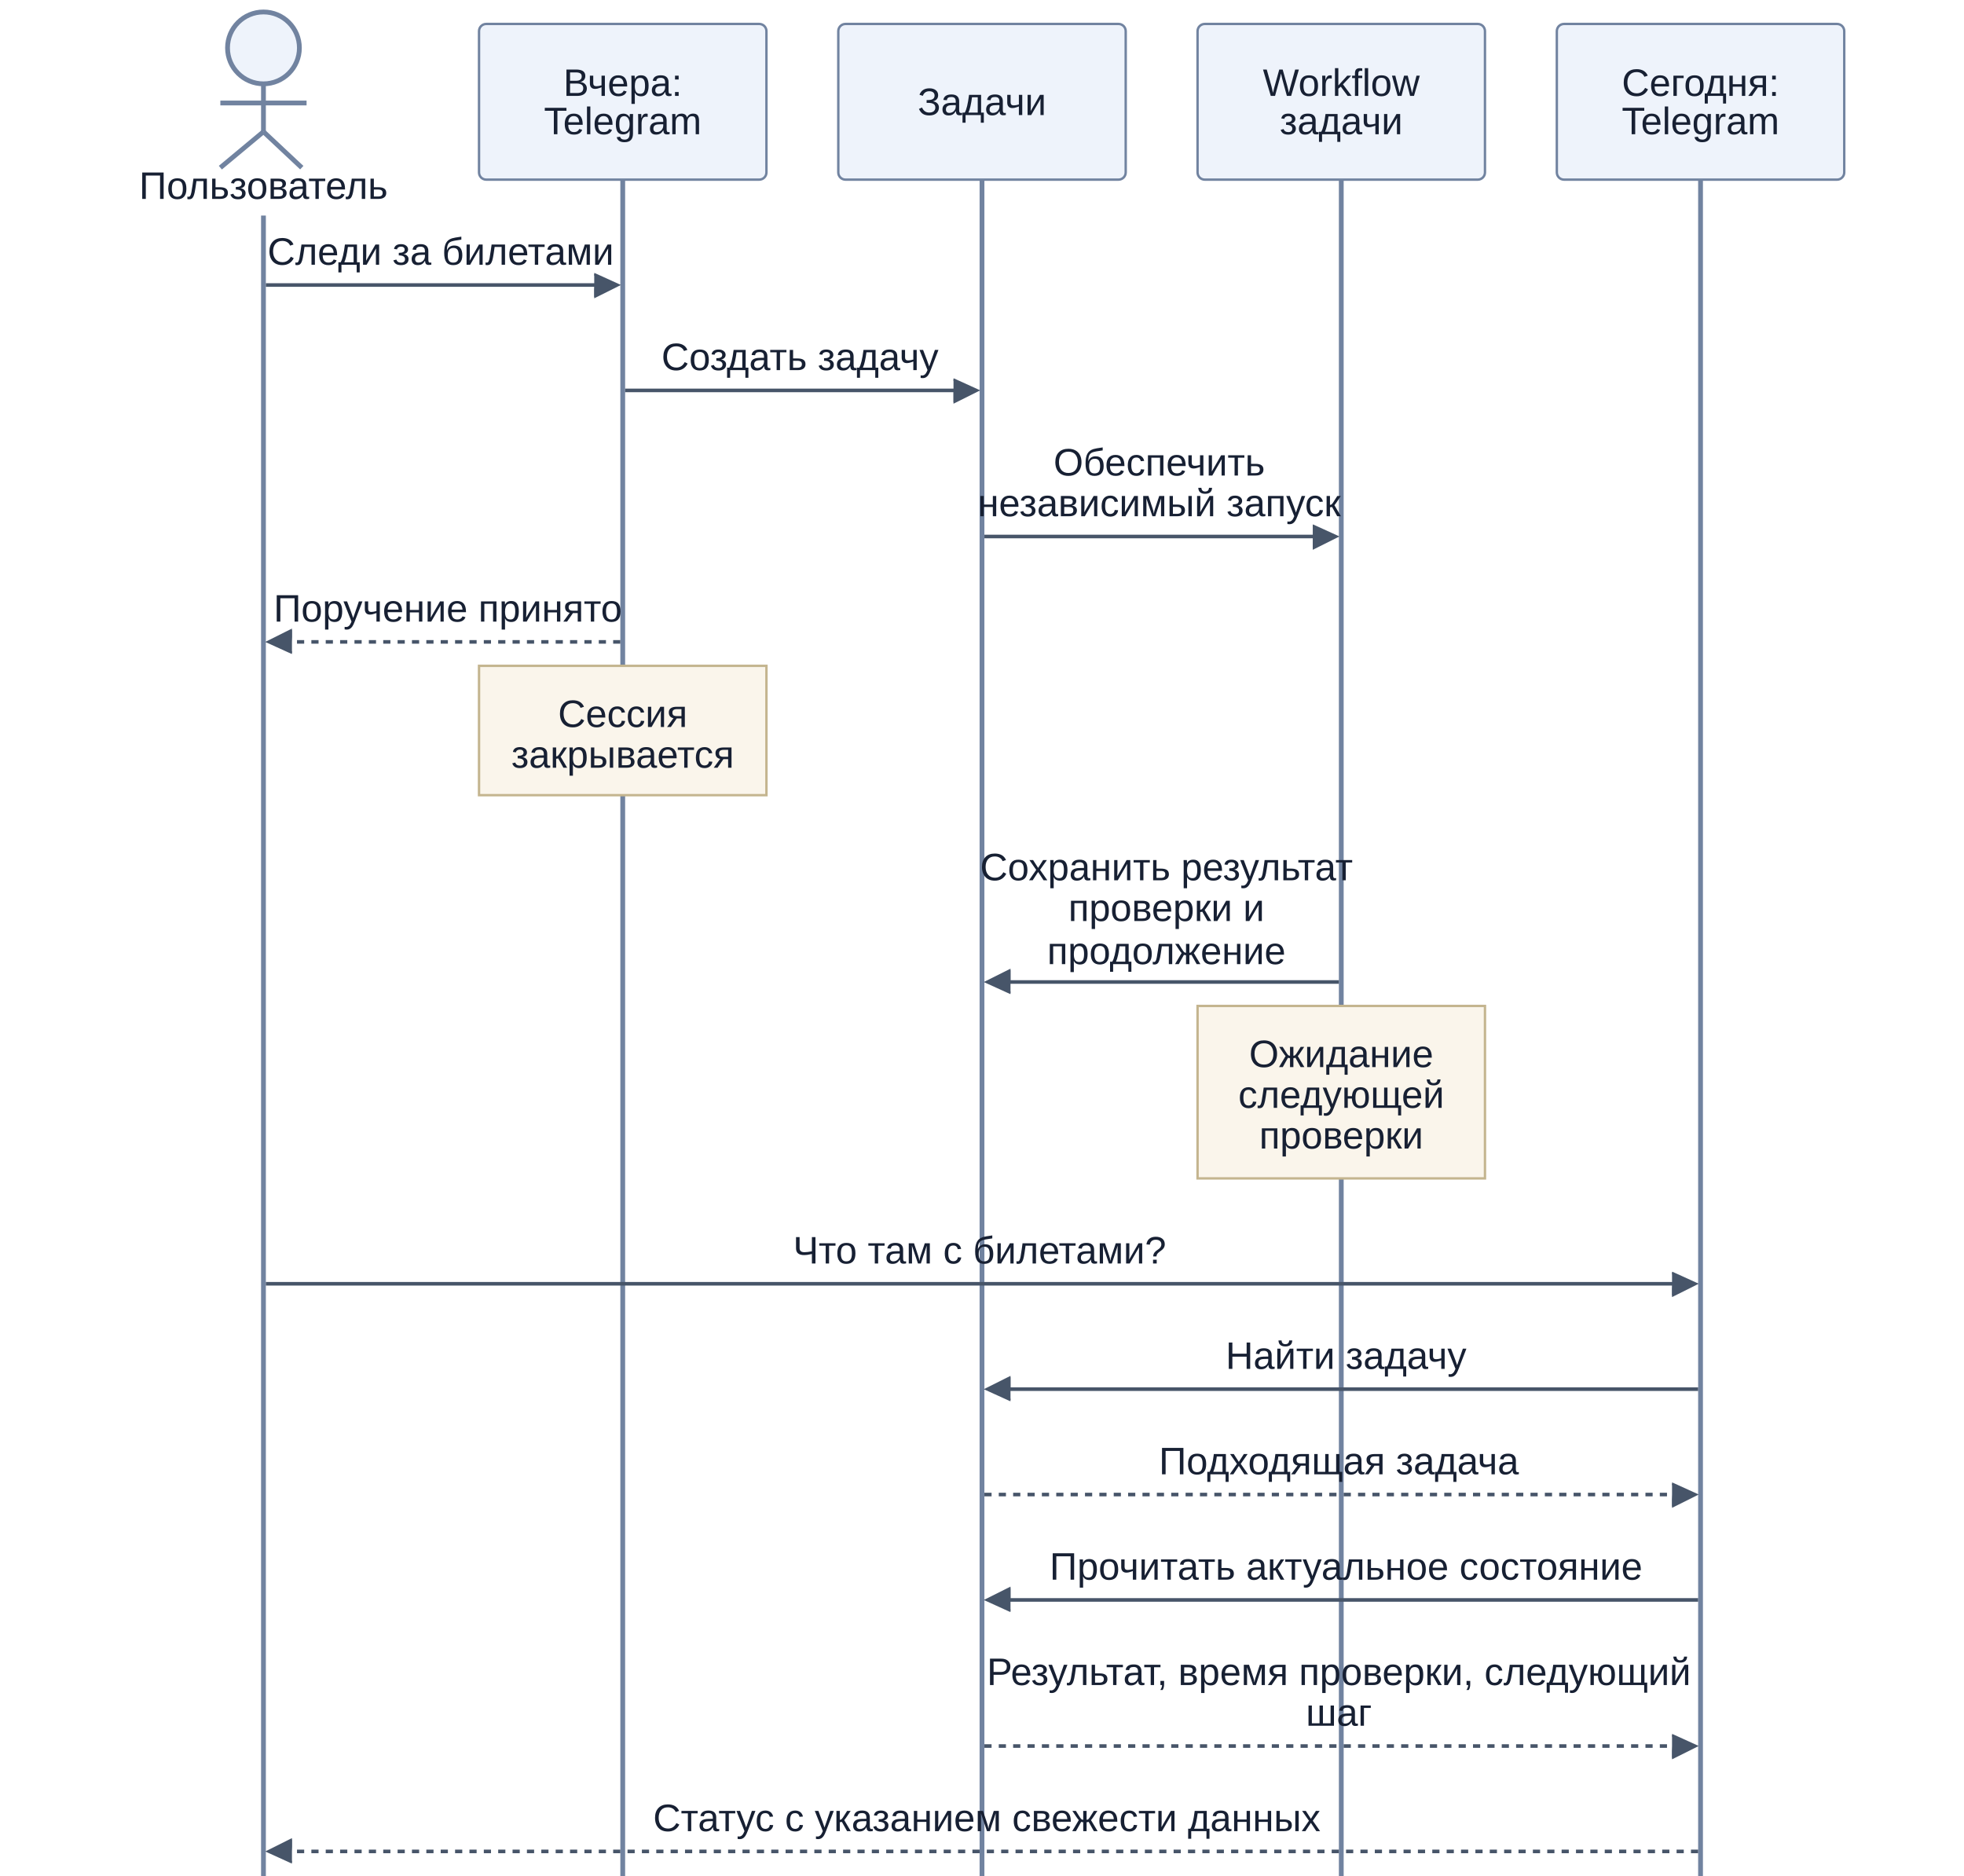
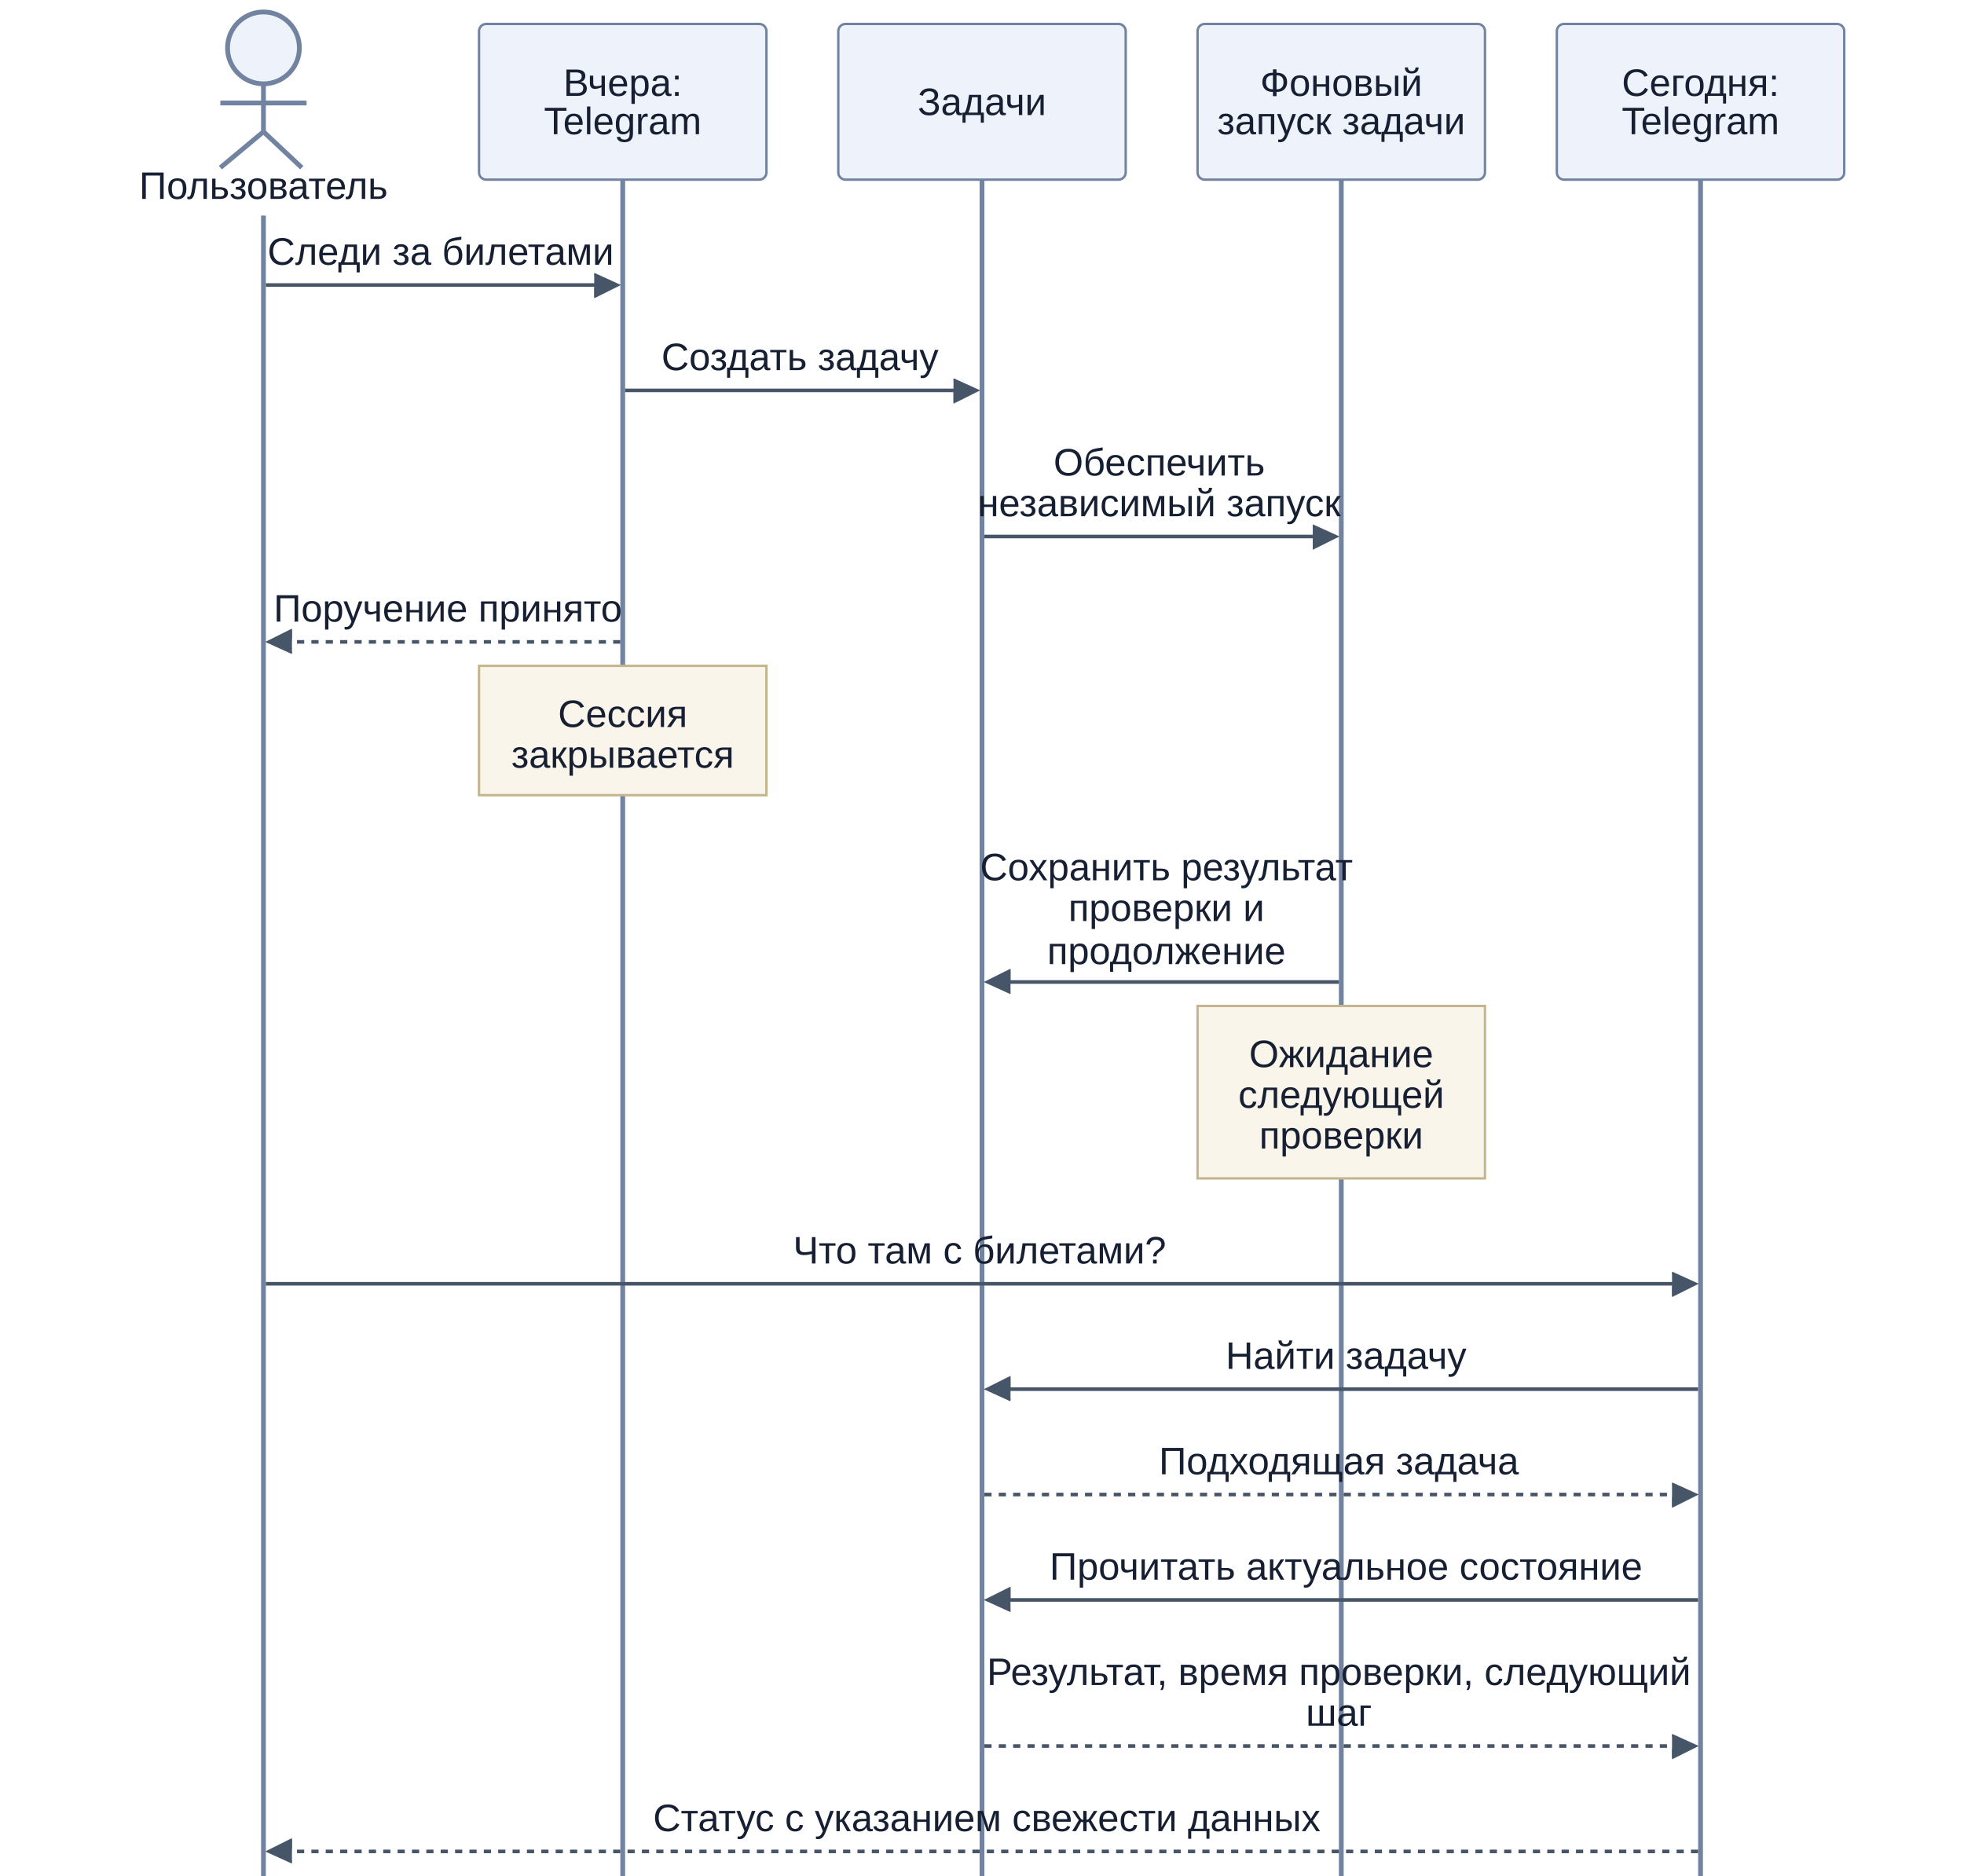
- <svg xmlns="http://www.w3.org/2000/svg" id="task-status" width="100%" style="max-width: 820px; background-color: white;" viewBox="-50 -10 820 783" role="graphics-document document" aria-roledescription="sequence" aria-describedby="chart-desc-task-status" aria-labelledby="chart-title-task-status">
+ <svg xmlns="http://www.w3.org/2000/svg" id="my-svg" width="100%" style="max-width: 820px; background-color: white;" viewBox="-50 -10 820 783" role="graphics-document document" aria-roledescription="sequence" aria-describedby="chart-desc-my-svg" aria-labelledby="chart-title-my-svg">
  <g>
    <line id="actor4" x1="660" y1="65" x2="660" y2="2000" class="actor-line 200" stroke-width="0.5px" stroke="#999" name="New" data-et="life-line" data-id="New" />
    <g id="root-4" data-et="participant" data-type="participant" data-id="New">
      <rect x="600" y="0" fill="#eaeaea" stroke="#666" width="120" height="65" name="New" rx="3" ry="3" class="actor actor-top" />
      <text x="660" y="32.5" dominant-baseline="central" alignment-baseline="central" class="actor actor-box" style="text-anchor: middle; font-size: 16px; font-weight: 400; font-family: Arial, sans-serif;">
        <tspan x="660" dy="-8">Сегодня:</tspan>
      </text>
      <text x="660" y="32.5" dominant-baseline="central" alignment-baseline="central" class="actor actor-box" style="text-anchor: middle; font-size: 16px; font-weight: 400; font-family: Arial, sans-serif;">
        <tspan x="660" dy="8">Telegram</tspan>
      </text>
    </g>
  </g>
  <g>
    <line id="actor3" x1="510" y1="65" x2="510" y2="2000" class="actor-line 200" stroke-width="0.5px" stroke="#999" name="BG" data-et="life-line" data-id="BG" />
    <g id="root-3" data-et="participant" data-type="participant" data-id="BG">
      <rect x="450" y="0" fill="#eaeaea" stroke="#666" width="120" height="65" name="BG" rx="3" ry="3" class="actor actor-top" />
      <text x="510" y="32.5" dominant-baseline="central" alignment-baseline="central" class="actor actor-box" style="text-anchor: middle; font-size: 16px; font-weight: 400; font-family: Arial, sans-serif;">
-         <tspan x="510" dy="-8">Workflow</tspan>
+         <tspan x="510" dy="-8">Фоновый</tspan>
      </text>
      <text x="510" y="32.5" dominant-baseline="central" alignment-baseline="central" class="actor actor-box" style="text-anchor: middle; font-size: 16px; font-weight: 400; font-family: Arial, sans-serif;">
-         <tspan x="510" dy="8">задачи</tspan>
+         <tspan x="510" dy="8">запуск задачи</tspan>
      </text>
    </g>
  </g>
  <g>
    <line id="actor2" x1="360" y1="65" x2="360" y2="2000" class="actor-line 200" stroke-width="0.5px" stroke="#999" name="Tasks" data-et="life-line" data-id="Tasks" />
    <g id="root-2" data-et="participant" data-type="participant" data-id="Tasks">
      <rect x="300" y="0" fill="#eaeaea" stroke="#666" width="120" height="65" name="Tasks" rx="3" ry="3" class="actor actor-top" />
      <text x="360" y="32.5" dominant-baseline="central" alignment-baseline="central" class="actor actor-box" style="text-anchor: middle; font-size: 16px; font-weight: 400; font-family: Arial, sans-serif;">
        <tspan x="360" dy="0">Задачи</tspan>
      </text>
    </g>
  </g>
  <g>
    <line id="actor1" x1="210" y1="65" x2="210" y2="2000" class="actor-line 200" stroke-width="0.5px" stroke="#999" name="Old" data-et="life-line" data-id="Old" />
    <g id="root-1" data-et="participant" data-type="participant" data-id="Old">
      <rect x="150" y="0" fill="#eaeaea" stroke="#666" width="120" height="65" name="Old" rx="3" ry="3" class="actor actor-top" />
      <text x="210" y="32.5" dominant-baseline="central" alignment-baseline="central" class="actor actor-box" style="text-anchor: middle; font-size: 16px; font-weight: 400; font-family: Arial, sans-serif;">
        <tspan x="210" dy="-8">Вчера:</tspan>
      </text>
      <text x="210" y="32.5" dominant-baseline="central" alignment-baseline="central" class="actor actor-box" style="text-anchor: middle; font-size: 16px; font-weight: 400; font-family: Arial, sans-serif;">
        <tspan x="210" dy="8">Telegram</tspan>
      </text>
    </g>
  </g>
  <g>
    <line id="actor0" x1="60" y1="80" x2="60" y2="2000" class="actor-line 200" stroke-width="0.5px" stroke="#999" name="User" data-et="life-line" data-id="User" />
  </g>
-   <style>#task-status{font-family:Arial,sans-serif;font-size:16px;fill:#172033;}@keyframes edge-animation-frame{from{stroke-dashoffset:0;}}@keyframes dash{to{stroke-dashoffset:0;}}#task-status .edge-animation-slow{stroke-dasharray:9,5!important;stroke-dashoffset:900;animation:dash 50s linear infinite;stroke-linecap:round;}#task-status .edge-animation-fast{stroke-dasharray:9,5!important;stroke-dashoffset:900;animation:dash 20s linear infinite;stroke-linecap:round;}#task-status .error-icon{fill:#faf5eb;}#task-status .error-text{fill:#050a14;stroke:#050a14;}#task-status .edge-thickness-normal{stroke-width:1px;}#task-status .edge-thickness-thick{stroke-width:3.5px;}#task-status .edge-pattern-solid{stroke-dasharray:0;}#task-status .edge-thickness-invisible{stroke-width:0;fill:none;}#task-status .edge-pattern-dashed{stroke-dasharray:3;}#task-status .edge-pattern-dotted{stroke-dasharray:2;}#task-status .marker{fill:#64748b;stroke:#64748b;}#task-status .marker.cross{stroke:#64748b;}#task-status svg{font-family:Arial,sans-serif;font-size:16px;}#task-status p{margin:0;}#task-status .actor{stroke:#7183a0;fill:#eef3fb;stroke-width:1;}#task-status rect.actor.outer-path[data-look="neo"]{filter:drop-shadow( 1px 2px 2px rgba(185,185,185,1));}#task-status rect.note[data-look="neo"]{stroke:#c4b58f;fill:#faf5eb;filter:drop-shadow( 1px 2px 2px rgba(185,185,185,1));}#task-status text.actor&gt;tspan{fill:#172033;stroke:none;}#task-status .actor-line{stroke:#7183a0;}#task-status .innerArc{stroke-width:1.5;stroke-dasharray:none;}#task-status .messageLine0{stroke-width:1.5;stroke-dasharray:none;stroke:#475569;}#task-status .messageLine1{stroke-width:1.5;stroke-dasharray:2,2;stroke:#475569;}#task-status [id$="-arrowhead"] path{fill:#475569;stroke:#475569;}#task-status .sequenceNumber{fill:#9b8b74;}#task-status [id$="-sequencenumber"]{fill:#475569;}#task-status [id$="-crosshead"] path{fill:#475569;stroke:#475569;}#task-status .messageText{fill:#172033;stroke:none;}#task-status .labelBox{stroke:#7183a0;fill:#eef3fb;filter:none;}#task-status .labelText,#task-status .labelText&gt;tspan{fill:#172033;stroke:none;}#task-status .loopText,#task-status .loopText&gt;tspan{fill:#172033;stroke:none;}#task-status .sectionTitle,#task-status .sectionTitle&gt;tspan{fill:#172033;stroke:none;}#task-status .loopLine{stroke-width:2px;stroke-dasharray:2,2;stroke:#7183a0;fill:#7183a0;}#task-status .note{stroke:#c4b58f;fill:#faf5eb;}#task-status .noteText,#task-status .noteText&gt;tspan{fill:#172033;stroke:none;}#task-status .activation0{fill:#f1f7f3;stroke:hsl(140, 27.273%, 85.686%);}#task-status .activation1{fill:#f1f7f3;stroke:hsl(140, 27.273%, 85.686%);}#task-status .activation2{fill:#f1f7f3;stroke:hsl(140, 27.273%, 85.686%);}#task-status .actorPopupMenu{position:absolute;}#task-status .actorPopupMenuPanel{position:absolute;fill:#eef3fb;box-shadow:0px 8px 16px 0px rgba(0,0,0,0.2);filter:drop-shadow(3px 5px 2px rgb(0 0 0 / 0.4));}#task-status .actor-man circle,#task-status line{fill:#eef3fb;stroke-width:2px;}#task-status g rect.rect{filter:drop-shadow( 1px 2px 2px rgba(185,185,185,1));stroke:#7183a0;}#task-status .node .neo-node{stroke:#7183a0;}#task-status [data-look="neo"].node rect,#task-status [data-look="neo"].cluster rect,#task-status [data-look="neo"].node polygon{stroke:url(#task-status-gradient);filter:drop-shadow( 1px 2px 2px rgba(185,185,185,1));}#task-status [data-look="neo"].swimlane.cluster rect{filter:none;}#task-status [data-look="neo"].node path{stroke:url(#task-status-gradient);stroke-width:1px;}#task-status [data-look="neo"].node .outer-path{filter:drop-shadow( 1px 2px 2px rgba(185,185,185,1));}#task-status [data-look="neo"].node .neo-line path{stroke:#7183a0;filter:none;}#task-status [data-look="neo"].node circle{stroke:url(#task-status-gradient);filter:drop-shadow( 1px 2px 2px rgba(185,185,185,1));}#task-status [data-look="neo"].node circle .state-start{fill:#000000;}#task-status [data-look="neo"].icon-shape .icon{fill:url(#task-status-gradient);filter:drop-shadow( 1px 2px 2px rgba(185,185,185,1));}#task-status [data-look="neo"].icon-shape .icon-neo path{stroke:url(#task-status-gradient);filter:drop-shadow( 1px 2px 2px rgba(185,185,185,1));}#task-status :root{--mermaid-font-family:Arial,sans-serif;}</style>
+   <style>#my-svg{font-family:Arial,sans-serif;font-size:16px;fill:#172033;}@keyframes edge-animation-frame{from{stroke-dashoffset:0;}}@keyframes dash{to{stroke-dashoffset:0;}}#my-svg .edge-animation-slow{stroke-dasharray:9,5!important;stroke-dashoffset:900;animation:dash 50s linear infinite;stroke-linecap:round;}#my-svg .edge-animation-fast{stroke-dasharray:9,5!important;stroke-dashoffset:900;animation:dash 20s linear infinite;stroke-linecap:round;}#my-svg .error-icon{fill:#faf5eb;}#my-svg .error-text{fill:#050a14;stroke:#050a14;}#my-svg .edge-thickness-normal{stroke-width:1px;}#my-svg .edge-thickness-thick{stroke-width:3.5px;}#my-svg .edge-pattern-solid{stroke-dasharray:0;}#my-svg .edge-thickness-invisible{stroke-width:0;fill:none;}#my-svg .edge-pattern-dashed{stroke-dasharray:3;}#my-svg .edge-pattern-dotted{stroke-dasharray:2;}#my-svg .marker{fill:#64748b;stroke:#64748b;}#my-svg .marker.cross{stroke:#64748b;}#my-svg svg{font-family:Arial,sans-serif;font-size:16px;}#my-svg p{margin:0;}#my-svg .actor{stroke:#7183a0;fill:#eef3fb;stroke-width:1;}#my-svg rect.actor.outer-path[data-look="neo"]{filter:drop-shadow( 1px 2px 2px rgba(185,185,185,1));}#my-svg rect.note[data-look="neo"]{stroke:#c4b58f;fill:#faf5eb;filter:drop-shadow( 1px 2px 2px rgba(185,185,185,1));}#my-svg text.actor&gt;tspan{fill:#172033;stroke:none;}#my-svg .actor-line{stroke:#7183a0;}#my-svg .innerArc{stroke-width:1.5;stroke-dasharray:none;}#my-svg .messageLine0{stroke-width:1.5;stroke-dasharray:none;stroke:#475569;}#my-svg .messageLine1{stroke-width:1.5;stroke-dasharray:2,2;stroke:#475569;}#my-svg [id$="-arrowhead"] path{fill:#475569;stroke:#475569;}#my-svg .sequenceNumber{fill:#9b8b74;}#my-svg [id$="-sequencenumber"]{fill:#475569;}#my-svg [id$="-crosshead"] path{fill:#475569;stroke:#475569;}#my-svg .messageText{fill:#172033;stroke:none;}#my-svg .labelBox{stroke:#7183a0;fill:#eef3fb;filter:none;}#my-svg .labelText,#my-svg .labelText&gt;tspan{fill:#172033;stroke:none;}#my-svg .loopText,#my-svg .loopText&gt;tspan{fill:#172033;stroke:none;}#my-svg .sectionTitle,#my-svg .sectionTitle&gt;tspan{fill:#172033;stroke:none;}#my-svg .loopLine{stroke-width:2px;stroke-dasharray:2,2;stroke:#7183a0;fill:#7183a0;}#my-svg .note{stroke:#c4b58f;fill:#faf5eb;}#my-svg .noteText,#my-svg .noteText&gt;tspan{fill:#172033;stroke:none;}#my-svg .activation0{fill:#f1f7f3;stroke:hsl(140, 27.273%, 85.686%);}#my-svg .activation1{fill:#f1f7f3;stroke:hsl(140, 27.273%, 85.686%);}#my-svg .activation2{fill:#f1f7f3;stroke:hsl(140, 27.273%, 85.686%);}#my-svg .actorPopupMenu{position:absolute;}#my-svg .actorPopupMenuPanel{position:absolute;fill:#eef3fb;box-shadow:0px 8px 16px 0px rgba(0,0,0,0.2);filter:drop-shadow(3px 5px 2px rgb(0 0 0 / 0.4));}#my-svg .actor-man circle,#my-svg line{fill:#eef3fb;stroke-width:2px;}#my-svg g rect.rect{filter:drop-shadow( 1px 2px 2px rgba(185,185,185,1));stroke:#7183a0;}#my-svg .node .neo-node{stroke:#7183a0;}#my-svg [data-look="neo"].node rect,#my-svg [data-look="neo"].cluster rect,#my-svg [data-look="neo"].node polygon{stroke:url(#my-svg-gradient);filter:drop-shadow( 1px 2px 2px rgba(185,185,185,1));}#my-svg [data-look="neo"].swimlane.cluster rect{filter:none;}#my-svg [data-look="neo"].node path{stroke:url(#my-svg-gradient);stroke-width:1px;}#my-svg [data-look="neo"].node .outer-path{filter:drop-shadow( 1px 2px 2px rgba(185,185,185,1));}#my-svg [data-look="neo"].node .neo-line path{stroke:#7183a0;filter:none;}#my-svg [data-look="neo"].node circle{stroke:url(#my-svg-gradient);filter:drop-shadow( 1px 2px 2px rgba(185,185,185,1));}#my-svg [data-look="neo"].node circle .state-start{fill:#000000;}#my-svg [data-look="neo"].icon-shape .icon{fill:url(#my-svg-gradient);filter:drop-shadow( 1px 2px 2px rgba(185,185,185,1));}#my-svg [data-look="neo"].icon-shape .icon-neo path{stroke:url(#my-svg-gradient);filter:drop-shadow( 1px 2px 2px rgba(185,185,185,1));}#my-svg :root{--mermaid-font-family:Arial,sans-serif;}</style>
  <g />
  <defs>
-     <symbol id="task-status-computer" width="24" height="24">
+     <symbol id="my-svg-computer" width="24" height="24">
      <path transform="scale(.5)" d="M2 2v13h20v-13h-20zm18 11h-16v-9h16v9zm-10.228 6l.466-1h3.524l.467 1h-4.457zm14.228 3h-24l2-6h2.104l-1.33 4h18.45l-1.297-4h2.073l2 6zm-5-10h-14v-7h14v7z" />
    </symbol>
  </defs>
  <defs>
-     <symbol id="task-status-database" fill-rule="evenodd" clip-rule="evenodd">
+     <symbol id="my-svg-database" fill-rule="evenodd" clip-rule="evenodd">
      <path transform="scale(.5)" d="M12.258.001l.256.004.255.005.253.008.251.01.249.012.247.015.246.016.242.019.241.02.239.023.236.024.233.027.231.028.229.031.225.032.223.034.22.036.217.038.214.04.211.041.208.043.205.045.201.046.198.048.194.05.191.051.187.053.183.054.18.056.175.057.172.059.168.06.163.061.16.063.155.064.15.066.074.033.073.033.071.034.07.034.069.035.068.035.067.035.066.035.064.036.064.036.062.036.06.036.06.037.058.037.058.037.055.038.055.038.053.038.052.038.051.039.05.039.048.039.047.039.045.04.044.04.043.04.041.04.04.041.039.041.037.041.036.041.034.041.033.042.032.042.03.042.029.042.027.042.026.043.024.043.023.043.021.043.02.043.018.044.017.043.015.044.013.044.012.044.011.045.009.044.007.045.006.045.004.045.002.045.001.045v17l-.001.045-.002.045-.004.045-.006.045-.007.045-.009.044-.011.045-.012.044-.013.044-.015.044-.017.043-.018.044-.02.043-.021.043-.023.043-.024.043-.026.043-.027.042-.029.042-.03.042-.032.042-.033.042-.034.041-.036.041-.037.041-.039.041-.04.041-.041.04-.043.04-.044.04-.045.04-.047.039-.048.039-.05.039-.051.039-.052.038-.053.038-.055.038-.055.038-.058.037-.058.037-.06.037-.06.036-.062.036-.064.036-.064.036-.066.035-.067.035-.068.035-.069.035-.07.034-.071.034-.073.033-.074.033-.15.066-.155.064-.16.063-.163.061-.168.06-.172.059-.175.057-.18.056-.183.054-.187.053-.191.051-.194.05-.198.048-.201.046-.205.045-.208.043-.211.041-.214.04-.217.038-.22.036-.223.034-.225.032-.229.031-.231.028-.233.027-.236.024-.239.023-.241.02-.242.019-.246.016-.247.015-.249.012-.251.01-.253.008-.255.005-.256.004-.258.001-.258-.001-.256-.004-.255-.005-.253-.008-.251-.01-.249-.012-.247-.015-.245-.016-.243-.019-.241-.02-.238-.023-.236-.024-.234-.027-.231-.028-.228-.031-.226-.032-.223-.034-.22-.036-.217-.038-.214-.04-.211-.041-.208-.043-.204-.045-.201-.046-.198-.048-.195-.05-.19-.051-.187-.053-.184-.054-.179-.056-.176-.057-.172-.059-.167-.06-.164-.061-.159-.063-.155-.064-.151-.066-.074-.033-.072-.033-.072-.034-.07-.034-.069-.035-.068-.035-.067-.035-.066-.035-.064-.036-.063-.036-.062-.036-.061-.036-.06-.037-.058-.037-.057-.037-.056-.038-.055-.038-.053-.038-.052-.038-.051-.039-.049-.039-.049-.039-.046-.039-.046-.04-.044-.04-.043-.04-.041-.04-.04-.041-.039-.041-.037-.041-.036-.041-.034-.041-.033-.042-.032-.042-.03-.042-.029-.042-.027-.042-.026-.043-.024-.043-.023-.043-.021-.043-.02-.043-.018-.044-.017-.043-.015-.044-.013-.044-.012-.044-.011-.045-.009-.044-.007-.045-.006-.045-.004-.045-.002-.045-.001-.045v-17l.001-.045.002-.045.004-.045.006-.045.007-.045.009-.044.011-.045.012-.044.013-.044.015-.044.017-.043.018-.044.02-.043.021-.043.023-.043.024-.043.026-.043.027-.042.029-.042.03-.042.032-.042.033-.042.034-.041.036-.041.037-.041.039-.041.04-.041.041-.04.043-.04.044-.04.046-.04.046-.039.049-.039.049-.039.051-.039.052-.038.053-.038.055-.038.056-.038.057-.037.058-.037.06-.037.061-.036.062-.036.063-.036.064-.036.066-.035.067-.035.068-.035.069-.035.07-.034.072-.034.072-.033.074-.033.151-.066.155-.064.159-.063.164-.061.167-.06.172-.059.176-.057.179-.056.184-.054.187-.053.19-.051.195-.05.198-.048.201-.046.204-.045.208-.043.211-.041.214-.04.217-.038.22-.036.223-.034.226-.032.228-.031.231-.028.234-.027.236-.024.238-.023.241-.02.243-.019.245-.016.247-.015.249-.012.251-.01.253-.008.255-.005.256-.004.258-.001.258.001zm-9.258 20.499v.01l.001.021.003.021.004.022.005.021.006.022.007.022.009.023.01.022.011.023.012.023.013.023.015.023.016.024.017.023.018.024.019.024.021.024.022.025.023.024.024.025.052.049.056.05.061.051.066.051.07.051.075.051.079.052.084.052.088.052.092.052.097.052.102.051.105.052.11.052.114.051.119.051.123.051.127.05.131.05.135.05.139.048.144.049.147.047.152.047.155.047.16.045.163.045.167.043.171.043.176.041.178.041.183.039.187.039.19.037.194.035.197.035.202.033.204.031.209.03.212.029.216.027.219.025.222.024.226.021.23.02.233.018.236.016.24.015.243.012.246.01.249.008.253.005.256.004.259.001.26-.001.257-.004.254-.005.25-.008.247-.011.244-.012.241-.014.237-.016.233-.018.231-.021.226-.021.224-.024.22-.026.216-.027.212-.028.21-.031.205-.031.202-.034.198-.034.194-.036.191-.037.187-.039.183-.04.179-.04.175-.042.172-.043.168-.044.163-.045.16-.046.155-.046.152-.047.148-.048.143-.049.139-.049.136-.05.131-.05.126-.05.123-.051.118-.052.114-.051.11-.052.106-.052.101-.052.096-.052.092-.052.088-.053.083-.051.079-.052.074-.052.07-.051.065-.051.06-.051.056-.05.051-.05.023-.024.023-.025.021-.024.02-.024.019-.024.018-.024.017-.024.015-.023.014-.024.013-.023.012-.023.01-.023.01-.022.008-.022.006-.022.006-.022.004-.022.004-.021.001-.021.001-.021v-4.127l-.077.055-.08.053-.083.054-.085.053-.087.052-.09.052-.093.051-.095.05-.097.05-.1.049-.102.049-.105.048-.106.047-.109.047-.111.046-.114.045-.115.045-.118.044-.12.043-.122.042-.124.042-.126.041-.128.04-.13.04-.132.038-.134.038-.135.037-.138.037-.139.035-.142.035-.143.034-.144.033-.147.032-.148.031-.15.03-.151.03-.153.029-.154.027-.156.027-.158.026-.159.025-.161.024-.162.023-.163.022-.165.021-.166.02-.167.019-.169.018-.169.017-.171.016-.173.015-.173.014-.175.013-.175.012-.177.011-.178.01-.179.008-.179.008-.181.006-.182.005-.182.004-.184.003-.184.002h-.37l-.184-.002-.184-.003-.182-.004-.182-.005-.181-.006-.179-.008-.179-.008-.178-.01-.176-.011-.176-.012-.175-.013-.173-.014-.172-.015-.171-.016-.17-.017-.169-.018-.167-.019-.166-.02-.165-.021-.163-.022-.162-.023-.161-.024-.159-.025-.157-.026-.156-.027-.155-.027-.153-.029-.151-.03-.15-.03-.148-.031-.146-.032-.145-.033-.143-.034-.141-.035-.14-.035-.137-.037-.136-.037-.134-.038-.132-.038-.13-.04-.128-.04-.126-.041-.124-.042-.122-.042-.12-.044-.117-.043-.116-.045-.113-.045-.112-.046-.109-.047-.106-.047-.105-.048-.102-.049-.1-.049-.097-.05-.095-.05-.093-.052-.09-.051-.087-.052-.085-.053-.083-.054-.08-.054-.077-.054v4.127zm0-5.654v.011l.001.021.003.021.004.021.005.022.006.022.007.022.009.022.01.022.011.023.012.023.013.023.015.024.016.023.017.024.018.024.019.024.021.024.022.024.023.025.024.024.052.05.056.05.061.05.066.051.07.051.075.052.079.051.084.052.088.052.092.052.097.052.102.052.105.052.11.051.114.051.119.052.123.05.127.051.131.05.135.049.139.049.144.048.147.048.152.047.155.046.16.045.163.045.167.044.171.042.176.042.178.04.183.04.187.038.19.037.194.036.197.034.202.033.204.032.209.03.212.028.216.027.219.025.222.024.226.022.23.02.233.018.236.016.24.014.243.012.246.01.249.008.253.006.256.003.259.001.26-.001.257-.003.254-.006.25-.008.247-.01.244-.012.241-.015.237-.016.233-.018.231-.02.226-.022.224-.024.22-.025.216-.027.212-.029.21-.03.205-.032.202-.033.198-.035.194-.036.191-.037.187-.039.183-.039.179-.041.175-.042.172-.043.168-.044.163-.045.16-.045.155-.047.152-.047.148-.048.143-.048.139-.05.136-.049.131-.05.126-.051.123-.051.118-.051.114-.052.11-.052.106-.052.101-.052.096-.052.092-.052.088-.052.083-.052.079-.052.074-.051.07-.052.065-.051.06-.05.056-.051.051-.049.023-.025.023-.024.021-.025.02-.024.019-.024.018-.024.017-.024.015-.023.014-.023.013-.024.012-.022.01-.023.01-.023.008-.022.006-.022.006-.022.004-.021.004-.022.001-.021.001-.021v-4.139l-.077.054-.08.054-.083.054-.085.052-.087.053-.09.051-.093.051-.095.051-.097.05-.1.049-.102.049-.105.048-.106.047-.109.047-.111.046-.114.045-.115.044-.118.044-.12.044-.122.042-.124.042-.126.041-.128.04-.13.039-.132.039-.134.038-.135.037-.138.036-.139.036-.142.035-.143.033-.144.033-.147.033-.148.031-.15.03-.151.03-.153.028-.154.028-.156.027-.158.026-.159.025-.161.024-.162.023-.163.022-.165.021-.166.02-.167.019-.169.018-.169.017-.171.016-.173.015-.173.014-.175.013-.175.012-.177.011-.178.009-.179.009-.179.007-.181.007-.182.005-.182.004-.184.003-.184.002h-.37l-.184-.002-.184-.003-.182-.004-.182-.005-.181-.007-.179-.007-.179-.009-.178-.009-.176-.011-.176-.012-.175-.013-.173-.014-.172-.015-.171-.016-.17-.017-.169-.018-.167-.019-.166-.02-.165-.021-.163-.022-.162-.023-.161-.024-.159-.025-.157-.026-.156-.027-.155-.028-.153-.028-.151-.03-.15-.03-.148-.031-.146-.033-.145-.033-.143-.033-.141-.035-.14-.036-.137-.036-.136-.037-.134-.038-.132-.039-.13-.039-.128-.04-.126-.041-.124-.042-.122-.043-.12-.043-.117-.044-.116-.044-.113-.046-.112-.046-.109-.046-.106-.047-.105-.048-.102-.049-.1-.049-.097-.05-.095-.051-.093-.051-.09-.051-.087-.053-.085-.052-.083-.054-.08-.054-.077-.054v4.139zm0-5.666v.011l.001.02.003.022.004.021.005.022.006.021.007.022.009.023.01.022.011.023.012.023.013.023.015.023.016.024.017.024.018.023.019.024.021.025.022.024.023.024.024.025.052.05.056.05.061.05.066.051.07.051.075.052.079.051.084.052.088.052.092.052.097.052.102.052.105.051.11.052.114.051.119.051.123.051.127.05.131.05.135.05.139.049.144.048.147.048.152.047.155.046.16.045.163.045.167.043.171.043.176.042.178.04.183.04.187.038.19.037.194.036.197.034.202.033.204.032.209.03.212.028.216.027.219.025.222.024.226.021.23.02.233.018.236.017.24.014.243.012.246.01.249.008.253.006.256.003.259.001.26-.001.257-.003.254-.006.25-.008.247-.01.244-.013.241-.014.237-.016.233-.018.231-.02.226-.022.224-.024.22-.025.216-.027.212-.029.21-.03.205-.032.202-.033.198-.035.194-.036.191-.037.187-.039.183-.039.179-.041.175-.042.172-.043.168-.044.163-.045.16-.045.155-.047.152-.047.148-.048.143-.049.139-.049.136-.049.131-.051.126-.05.123-.051.118-.052.114-.051.11-.052.106-.052.101-.052.096-.052.092-.052.088-.052.083-.052.079-.052.074-.052.07-.051.065-.051.06-.051.056-.05.051-.049.023-.025.023-.025.021-.024.02-.024.019-.024.018-.024.017-.024.015-.023.014-.024.013-.023.012-.023.01-.022.01-.023.008-.022.006-.022.006-.022.004-.022.004-.021.001-.021.001-.021v-4.153l-.077.054-.08.054-.083.053-.085.053-.087.053-.09.051-.093.051-.095.051-.097.05-.1.049-.102.048-.105.048-.106.048-.109.046-.111.046-.114.046-.115.044-.118.044-.12.043-.122.043-.124.042-.126.041-.128.04-.13.039-.132.039-.134.038-.135.037-.138.036-.139.036-.142.034-.143.034-.144.033-.147.032-.148.032-.15.03-.151.03-.153.028-.154.028-.156.027-.158.026-.159.024-.161.024-.162.023-.163.023-.165.021-.166.02-.167.019-.169.018-.169.017-.171.016-.173.015-.173.014-.175.013-.175.012-.177.01-.178.01-.179.009-.179.007-.181.006-.182.006-.182.004-.184.003-.184.001-.185.001-.185-.001-.184-.001-.184-.003-.182-.004-.182-.006-.181-.006-.179-.007-.179-.009-.178-.01-.176-.01-.176-.012-.175-.013-.173-.014-.172-.015-.171-.016-.17-.017-.169-.018-.167-.019-.166-.02-.165-.021-.163-.023-.162-.023-.161-.024-.159-.024-.157-.026-.156-.027-.155-.028-.153-.028-.151-.03-.15-.03-.148-.032-.146-.032-.145-.033-.143-.034-.141-.034-.14-.036-.137-.036-.136-.037-.134-.038-.132-.039-.13-.039-.128-.041-.126-.041-.124-.041-.122-.043-.12-.043-.117-.044-.116-.044-.113-.046-.112-.046-.109-.046-.106-.048-.105-.048-.102-.048-.1-.05-.097-.049-.095-.051-.093-.051-.09-.052-.087-.052-.085-.053-.083-.053-.08-.054-.077-.054v4.153zm8.74-8.179l-.257.004-.254.005-.25.008-.247.011-.244.012-.241.014-.237.016-.233.018-.231.021-.226.022-.224.023-.22.026-.216.027-.212.028-.21.031-.205.032-.202.033-.198.034-.194.036-.191.038-.187.038-.183.04-.179.041-.175.042-.172.043-.168.043-.163.045-.16.046-.155.046-.152.048-.148.048-.143.048-.139.049-.136.05-.131.05-.126.051-.123.051-.118.051-.114.052-.11.052-.106.052-.101.052-.096.052-.092.052-.088.052-.083.052-.079.052-.074.051-.07.052-.065.051-.06.05-.056.05-.051.05-.023.025-.023.024-.021.024-.02.025-.019.024-.018.024-.017.023-.015.024-.014.023-.013.023-.012.023-.01.023-.01.022-.008.022-.006.023-.006.021-.004.022-.004.021-.001.021-.001.021.001.021.001.021.004.021.004.022.006.021.006.023.008.022.01.022.01.023.012.023.013.023.014.023.015.024.017.023.018.024.019.024.02.025.021.024.023.024.023.025.051.05.056.05.06.05.065.051.07.052.074.051.079.052.083.052.088.052.092.052.096.052.101.052.106.052.11.052.114.052.118.051.123.051.126.051.131.05.136.05.139.049.143.048.148.048.152.048.155.046.16.046.163.045.168.043.172.043.175.042.179.041.183.04.187.038.191.038.194.036.198.034.202.033.205.032.21.031.212.028.216.027.22.026.224.023.226.022.231.021.233.018.237.016.241.014.244.012.247.011.25.008.254.005.257.004.26.001.26-.001.257-.004.254-.005.25-.008.247-.011.244-.012.241-.014.237-.016.233-.018.231-.021.226-.022.224-.023.22-.026.216-.027.212-.028.21-.031.205-.032.202-.033.198-.034.194-.036.191-.038.187-.038.183-.04.179-.041.175-.042.172-.043.168-.043.163-.045.16-.046.155-.046.152-.048.148-.048.143-.048.139-.049.136-.05.131-.05.126-.051.123-.051.118-.051.114-.052.11-.052.106-.052.101-.052.096-.052.092-.052.088-.052.083-.052.079-.052.074-.051.07-.052.065-.051.06-.05.056-.05.051-.05.023-.025.023-.024.021-.024.02-.025.019-.024.018-.024.017-.023.015-.024.014-.023.013-.023.012-.023.01-.023.01-.022.008-.022.006-.023.006-.021.004-.022.004-.021.001-.021.001-.021-.001-.021-.001-.021-.004-.021-.004-.022-.006-.021-.006-.023-.008-.022-.01-.022-.01-.023-.012-.023-.013-.023-.014-.023-.015-.024-.017-.023-.018-.024-.019-.024-.02-.025-.021-.024-.023-.024-.023-.025-.051-.05-.056-.05-.06-.05-.065-.051-.07-.052-.074-.051-.079-.052-.083-.052-.088-.052-.092-.052-.096-.052-.101-.052-.106-.052-.11-.052-.114-.052-.118-.051-.123-.051-.126-.051-.131-.05-.136-.05-.139-.049-.143-.048-.148-.048-.152-.048-.155-.046-.16-.046-.163-.045-.168-.043-.172-.043-.175-.042-.179-.041-.183-.04-.187-.038-.191-.038-.194-.036-.198-.034-.202-.033-.205-.032-.21-.031-.212-.028-.216-.027-.22-.026-.224-.023-.226-.022-.231-.021-.233-.018-.237-.016-.241-.014-.244-.012-.247-.011-.25-.008-.254-.005-.257-.004-.26-.001-.26.001z" />
    </symbol>
  </defs>
  <defs>
-     <symbol id="task-status-clock" width="24" height="24">
+     <symbol id="my-svg-clock" width="24" height="24">
      <path transform="scale(.5)" d="M12 2c5.514 0 10 4.486 10 10s-4.486 10-10 10-10-4.486-10-10 4.486-10 10-10zm0-2c-6.627 0-12 5.373-12 12s5.373 12 12 12 12-5.373 12-12-5.373-12-12-12zm5.848 12.459c.202.038.202.333.001.372-1.907.361-6.045 1.111-6.547 1.111-.719 0-1.301-.582-1.301-1.301 0-.512.77-5.447 1.125-7.445.034-.192.312-.181.343.014l.985 6.238 5.394 1.011z" />
    </symbol>
  </defs>
  <defs>
-     <marker id="task-status-arrowhead" refX="7.9" refY="5" markerUnits="userSpaceOnUse" markerWidth="12" markerHeight="12" orient="auto-start-reverse">
+     <marker id="my-svg-arrowhead" refX="7.9" refY="5" markerUnits="userSpaceOnUse" markerWidth="12" markerHeight="12" orient="auto-start-reverse">
      <path d="M -1 0 L 10 5 L 0 10 z" />
    </marker>
  </defs>
  <defs>
-     <marker id="task-status-crosshead" markerWidth="15" markerHeight="8" orient="auto" refX="4" refY="4.5">
+     <marker id="my-svg-crosshead" markerWidth="15" markerHeight="8" orient="auto" refX="4" refY="4.5">
      <path fill="none" stroke="#000000" stroke-width="1pt" d="M 1,2 L 6,7 M 6,2 L 1,7" style="stroke-dasharray: 0, 0;" />
    </marker>
  </defs>
  <defs>
-     <marker id="task-status-filled-head" refX="15.5" refY="7" markerWidth="20" markerHeight="28" orient="auto">
+     <marker id="my-svg-filled-head" refX="15.5" refY="7" markerWidth="20" markerHeight="28" orient="auto">
      <path d="M 18,7 L9,13 L14,7 L9,1 Z" />
    </marker>
  </defs>
  <defs>
-     <marker id="task-status-sequencenumber" refX="15" refY="15" markerWidth="60" markerHeight="40" orient="auto">
+     <marker id="my-svg-sequencenumber" refX="15" refY="15" markerWidth="60" markerHeight="40" orient="auto">
      <circle cx="15" cy="15" r="6" />
    </marker>
  </defs>
  <defs>
-     <marker id="task-status-solidTopArrowHead" refX="7.9" refY="7.25" markerUnits="userSpaceOnUse" markerWidth="12" markerHeight="12" orient="auto-start-reverse">
+     <marker id="my-svg-solidTopArrowHead" refX="7.9" refY="7.25" markerUnits="userSpaceOnUse" markerWidth="12" markerHeight="12" orient="auto-start-reverse">
      <path d="M 0 0 L 10 8 L 0 8 z" />
    </marker>
  </defs>
  <defs>
-     <marker id="task-status-solidBottomArrowHead" refX="7.9" refY="0.75" markerUnits="userSpaceOnUse" markerWidth="12" markerHeight="12" orient="auto-start-reverse">
+     <marker id="my-svg-solidBottomArrowHead" refX="7.9" refY="0.75" markerUnits="userSpaceOnUse" markerWidth="12" markerHeight="12" orient="auto-start-reverse">
      <path d="M 0 0 L 10 0 L 0 8 z" />
    </marker>
  </defs>
  <defs>
-     <marker id="task-status-stickTopArrowHead" refX="7.5" refY="7" markerUnits="userSpaceOnUse" markerWidth="12" markerHeight="12" orient="auto-start-reverse">
+     <marker id="my-svg-stickTopArrowHead" refX="7.5" refY="7" markerUnits="userSpaceOnUse" markerWidth="12" markerHeight="12" orient="auto-start-reverse">
      <path d="M 0 0 L 7 7" stroke="black" stroke-width="1.5" fill="none" />
    </marker>
  </defs>
  <defs>
-     <marker id="task-status-stickBottomArrowHead" refX="7.5" refY="0" markerUnits="userSpaceOnUse" markerWidth="12" markerHeight="12" orient="auto-start-reverse">
+     <marker id="my-svg-stickBottomArrowHead" refX="7.5" refY="0" markerUnits="userSpaceOnUse" markerWidth="12" markerHeight="12" orient="auto-start-reverse">
      <path d="M 0 7 L 7 0" stroke="black" stroke-width="1.5" fill="none" />
    </marker>
  </defs>
  <g data-et="note" data-id="i4">
    <rect x="150" y="268" fill="#EDF2AE" stroke="#666" width="120" height="54" class="note" />
    <text x="210" y="273" text-anchor="middle" dominant-baseline="middle" alignment-baseline="middle" class="noteText" dy="1em" style="font-family: Arial, sans-serif; font-size: 16px; font-weight: 400;">
      <tspan x="210">Сессия</tspan>
    </text>
    <text x="210" y="290" text-anchor="middle" dominant-baseline="middle" alignment-baseline="middle" class="noteText" dy="1em" style="font-family: Arial, sans-serif; font-size: 16px; font-weight: 400;">
      <tspan x="210">закрывается</tspan>
    </text>
  </g>
  <g data-et="note" data-id="i6">
    <rect x="450" y="410" fill="#EDF2AE" stroke="#666" width="120" height="72" class="note" />
    <text x="510" y="415" text-anchor="middle" dominant-baseline="middle" alignment-baseline="middle" class="noteText" dy="1em" style="font-family: Arial, sans-serif; font-size: 16px; font-weight: 400;">
      <tspan x="510">Ожидание</tspan>
    </text>
    <text x="510" y="432" text-anchor="middle" dominant-baseline="middle" alignment-baseline="middle" class="noteText" dy="1em" style="font-family: Arial, sans-serif; font-size: 16px; font-weight: 400;">
      <tspan x="510">следующей</tspan>
    </text>
    <text x="510" y="449" text-anchor="middle" dominant-baseline="middle" alignment-baseline="middle" class="noteText" dy="1em" style="font-family: Arial, sans-serif; font-size: 16px; font-weight: 400;">
      <tspan x="510">проверки</tspan>
    </text>
  </g>
  <g class="actor-man actor-top" name="User" data-et="participant" data-type="actor" data-id="User" style="stroke: rgb(113, 131, 160);">
    <line id="actor-man-torso0" x1="60" y1="25" x2="60" y2="45" />
    <line id="actor-man-arms0" x1="42" y1="33" x2="78" y2="33" />
    <line x1="42" y1="60" x2="60" y2="45" />
    <line x1="60" y1="45" x2="76" y2="60" />
    <circle cx="60" cy="10" r="15" width="120" height="65" />
    <text x="60" y="67.5" dominant-baseline="central" alignment-baseline="central" class="actor actor-man" style="text-anchor: middle; font-size: 16px; font-weight: 400; font-family: Arial, sans-serif;">
      <tspan x="60" dy="0">Пользователь</tspan>
    </text>
  </g>
  <text x="134" y="80" text-anchor="middle" dominant-baseline="middle" alignment-baseline="middle" class="messageText" dy="1em" style="font-family: Arial, sans-serif; font-size: 16px; font-weight: 400;">Следи за билетами</text>
-   <line x1="61" y1="109" x2="206" y2="109" class="messageLine0" data-et="message" data-id="i0" data-from="User" data-to="Old" stroke-width="2" stroke="none" marker-end="url(#task-status-arrowhead)" style="fill: none;" />
+   <line x1="61" y1="109" x2="206" y2="109" class="messageLine0" data-et="message" data-id="i0" data-from="User" data-to="Old" stroke-width="2" stroke="none" marker-end="url(#my-svg-arrowhead)" style="fill: none;" />
  <text x="284" y="124" text-anchor="middle" dominant-baseline="middle" alignment-baseline="middle" class="messageText" dy="1em" style="font-family: Arial, sans-serif; font-size: 16px; font-weight: 400;">Создать задачу</text>
-   <line x1="211" y1="153" x2="356" y2="153" class="messageLine0" data-et="message" data-id="i1" data-from="Old" data-to="Tasks" stroke-width="2" stroke="none" marker-end="url(#task-status-arrowhead)" style="fill: none;" />
+   <line x1="211" y1="153" x2="356" y2="153" class="messageLine0" data-et="message" data-id="i1" data-from="Old" data-to="Tasks" stroke-width="2" stroke="none" marker-end="url(#my-svg-arrowhead)" style="fill: none;" />
  <text x="434" y="168" text-anchor="middle" dominant-baseline="middle" alignment-baseline="middle" class="messageText" dy="1em" style="font-family: Arial, sans-serif; font-size: 16px; font-weight: 400;">Обеспечить</text>
  <text x="434" y="185" text-anchor="middle" dominant-baseline="middle" alignment-baseline="middle" class="messageText" dy="1em" style="font-family: Arial, sans-serif; font-size: 16px; font-weight: 400;">независимый запуск</text>
-   <line x1="361" y1="214" x2="506" y2="214" class="messageLine0" data-et="message" data-id="i2" data-from="Tasks" data-to="BG" stroke-width="2" stroke="none" marker-end="url(#task-status-arrowhead)" style="fill: none;" />
+   <line x1="361" y1="214" x2="506" y2="214" class="messageLine0" data-et="message" data-id="i2" data-from="Tasks" data-to="BG" stroke-width="2" stroke="none" marker-end="url(#my-svg-arrowhead)" style="fill: none;" />
  <text x="137" y="229" text-anchor="middle" dominant-baseline="middle" alignment-baseline="middle" class="messageText" dy="1em" style="font-family: Arial, sans-serif; font-size: 16px; font-weight: 400;">Поручение принято</text>
-   <line x1="209" y1="258" x2="64" y2="258" class="messageLine1" data-et="message" data-id="i3" data-from="Old" data-to="User" stroke-width="2" stroke="none" marker-end="url(#task-status-arrowhead)" style="stroke-dasharray: 3, 3; fill: none;" />
+   <line x1="209" y1="258" x2="64" y2="258" class="messageLine1" data-et="message" data-id="i3" data-from="Old" data-to="User" stroke-width="2" stroke="none" marker-end="url(#my-svg-arrowhead)" style="stroke-dasharray: 3, 3; fill: none;" />
  <text x="437" y="337" text-anchor="middle" dominant-baseline="middle" alignment-baseline="middle" class="messageText" dy="1em" style="font-family: Arial, sans-serif; font-size: 16px; font-weight: 400;">Сохранить результат</text>
  <text x="437" y="354" text-anchor="middle" dominant-baseline="middle" alignment-baseline="middle" class="messageText" dy="1em" style="font-family: Arial, sans-serif; font-size: 16px; font-weight: 400;">проверки и</text>
  <text x="437" y="372" text-anchor="middle" dominant-baseline="middle" alignment-baseline="middle" class="messageText" dy="1em" style="font-family: Arial, sans-serif; font-size: 16px; font-weight: 400;">продолжение</text>
-   <line x1="509" y1="400" x2="364" y2="400" class="messageLine0" data-et="message" data-id="i5" data-from="BG" data-to="Tasks" stroke-width="2" stroke="none" marker-end="url(#task-status-arrowhead)" style="fill: none;" />
+   <line x1="509" y1="400" x2="364" y2="400" class="messageLine0" data-et="message" data-id="i5" data-from="BG" data-to="Tasks" stroke-width="2" stroke="none" marker-end="url(#my-svg-arrowhead)" style="fill: none;" />
  <text x="359" y="497" text-anchor="middle" dominant-baseline="middle" alignment-baseline="middle" class="messageText" dy="1em" style="font-family: Arial, sans-serif; font-size: 16px; font-weight: 400;">Что там с билетами?</text>
-   <line x1="61" y1="526" x2="656" y2="526" class="messageLine0" data-et="message" data-id="i7" data-from="User" data-to="New" stroke-width="2" stroke="none" marker-end="url(#task-status-arrowhead)" style="fill: none;" />
+   <line x1="61" y1="526" x2="656" y2="526" class="messageLine0" data-et="message" data-id="i7" data-from="User" data-to="New" stroke-width="2" stroke="none" marker-end="url(#my-svg-arrowhead)" style="fill: none;" />
  <text x="512" y="541" text-anchor="middle" dominant-baseline="middle" alignment-baseline="middle" class="messageText" dy="1em" style="font-family: Arial, sans-serif; font-size: 16px; font-weight: 400;">Найти задачу</text>
-   <line x1="659" y1="570" x2="364" y2="570" class="messageLine0" data-et="message" data-id="i8" data-from="New" data-to="Tasks" stroke-width="2" stroke="none" marker-end="url(#task-status-arrowhead)" style="fill: none;" />
+   <line x1="659" y1="570" x2="364" y2="570" class="messageLine0" data-et="message" data-id="i8" data-from="New" data-to="Tasks" stroke-width="2" stroke="none" marker-end="url(#my-svg-arrowhead)" style="fill: none;" />
  <text x="509" y="585" text-anchor="middle" dominant-baseline="middle" alignment-baseline="middle" class="messageText" dy="1em" style="font-family: Arial, sans-serif; font-size: 16px; font-weight: 400;">Подходящая задача</text>
-   <line x1="361" y1="614" x2="656" y2="614" class="messageLine1" data-et="message" data-id="i9" data-from="Tasks" data-to="New" stroke-width="2" stroke="none" marker-end="url(#task-status-arrowhead)" style="stroke-dasharray: 3, 3; fill: none;" />
+   <line x1="361" y1="614" x2="656" y2="614" class="messageLine1" data-et="message" data-id="i9" data-from="Tasks" data-to="New" stroke-width="2" stroke="none" marker-end="url(#my-svg-arrowhead)" style="stroke-dasharray: 3, 3; fill: none;" />
  <text x="512" y="629" text-anchor="middle" dominant-baseline="middle" alignment-baseline="middle" class="messageText" dy="1em" style="font-family: Arial, sans-serif; font-size: 16px; font-weight: 400;">Прочитать актуальное состояние</text>
-   <line x1="659" y1="658" x2="364" y2="658" class="messageLine0" data-et="message" data-id="i10" data-from="New" data-to="Tasks" stroke-width="2" stroke="none" marker-end="url(#task-status-arrowhead)" style="fill: none;" />
+   <line x1="659" y1="658" x2="364" y2="658" class="messageLine0" data-et="message" data-id="i10" data-from="New" data-to="Tasks" stroke-width="2" stroke="none" marker-end="url(#my-svg-arrowhead)" style="fill: none;" />
  <text x="509" y="673" text-anchor="middle" dominant-baseline="middle" alignment-baseline="middle" class="messageText" dy="1em" style="font-family: Arial, sans-serif; font-size: 16px; font-weight: 400;">Результат, время проверки, следующий</text>
  <text x="509" y="690" text-anchor="middle" dominant-baseline="middle" alignment-baseline="middle" class="messageText" dy="1em" style="font-family: Arial, sans-serif; font-size: 16px; font-weight: 400;">шаг</text>
-   <line x1="361" y1="719" x2="656" y2="719" class="messageLine1" data-et="message" data-id="i11" data-from="Tasks" data-to="New" stroke-width="2" stroke="none" marker-end="url(#task-status-arrowhead)" style="stroke-dasharray: 3, 3; fill: none;" />
+   <line x1="361" y1="719" x2="656" y2="719" class="messageLine1" data-et="message" data-id="i11" data-from="Tasks" data-to="New" stroke-width="2" stroke="none" marker-end="url(#my-svg-arrowhead)" style="stroke-dasharray: 3, 3; fill: none;" />
  <text x="362" y="734" text-anchor="middle" dominant-baseline="middle" alignment-baseline="middle" class="messageText" dy="1em" style="font-family: Arial, sans-serif; font-size: 16px; font-weight: 400;">Статус с указанием свежести данных</text>
-   <line x1="659" y1="763" x2="64" y2="763" class="messageLine1" data-et="message" data-id="i12" data-from="New" data-to="User" stroke-width="2" stroke="none" marker-end="url(#task-status-arrowhead)" style="stroke-dasharray: 3, 3; fill: none;" />
+   <line x1="659" y1="763" x2="64" y2="763" class="messageLine1" data-et="message" data-id="i12" data-from="New" data-to="User" stroke-width="2" stroke="none" marker-end="url(#my-svg-arrowhead)" style="stroke-dasharray: 3, 3; fill: none;" />
</svg>
